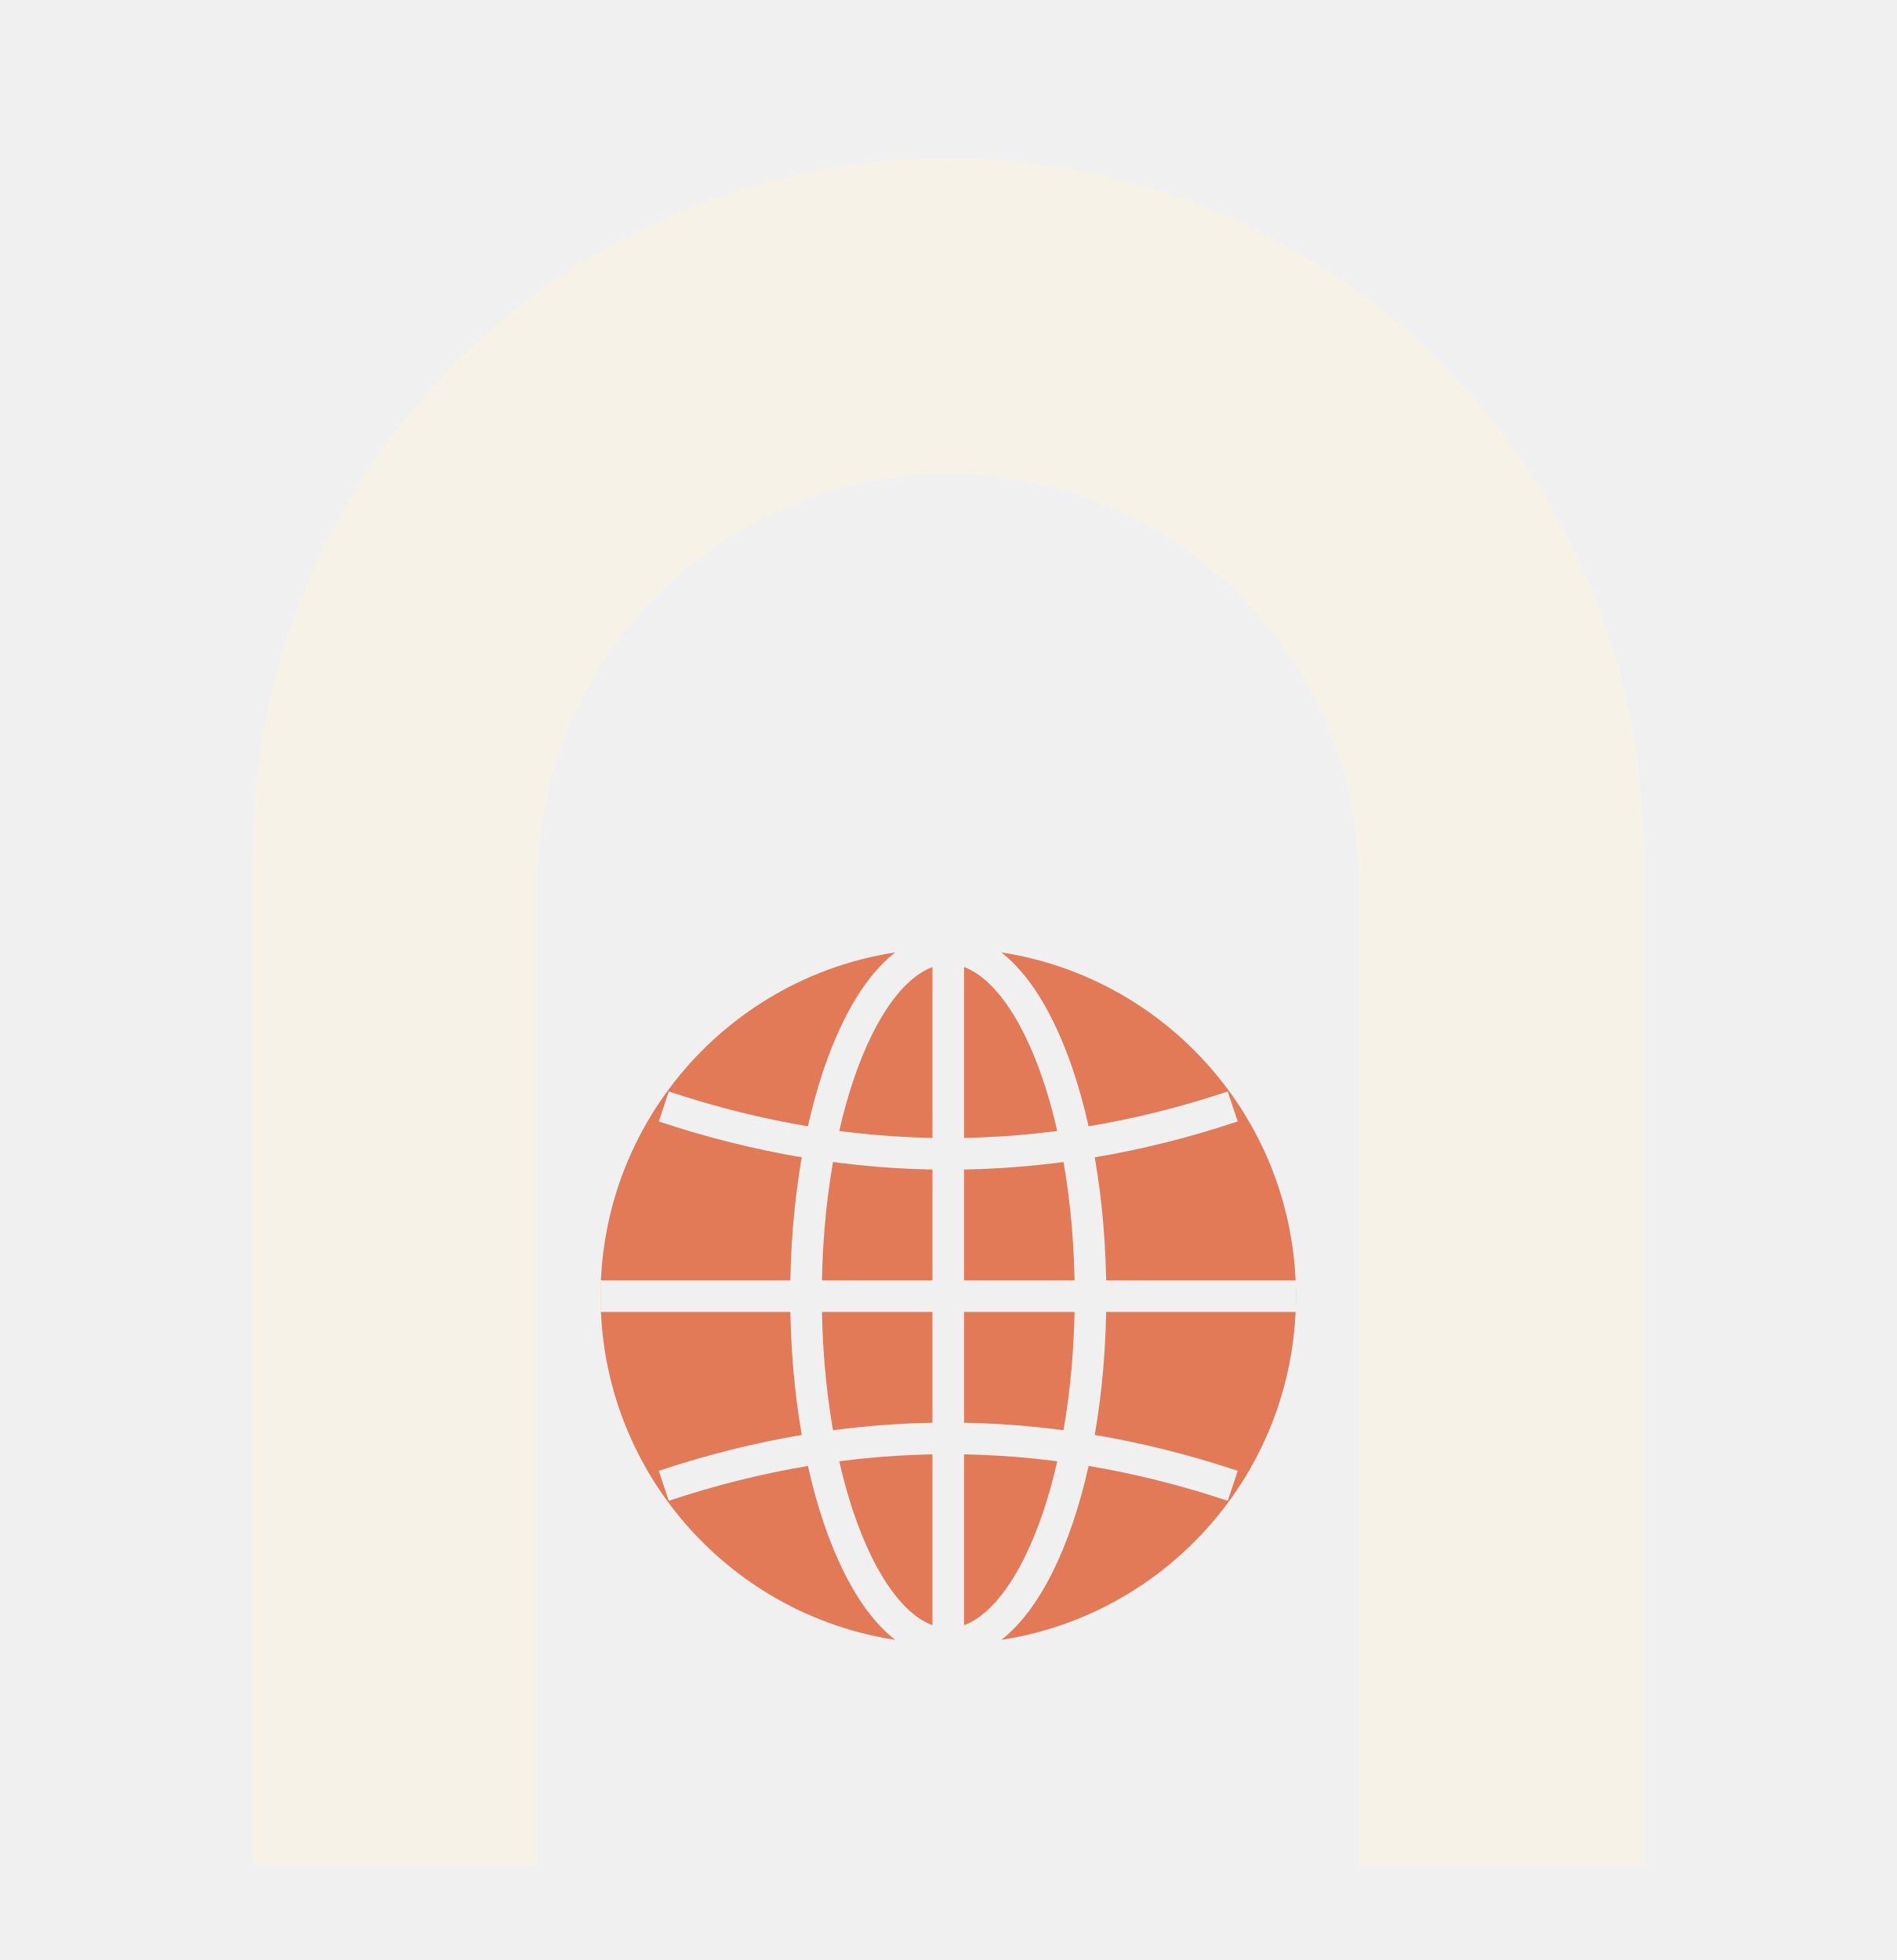
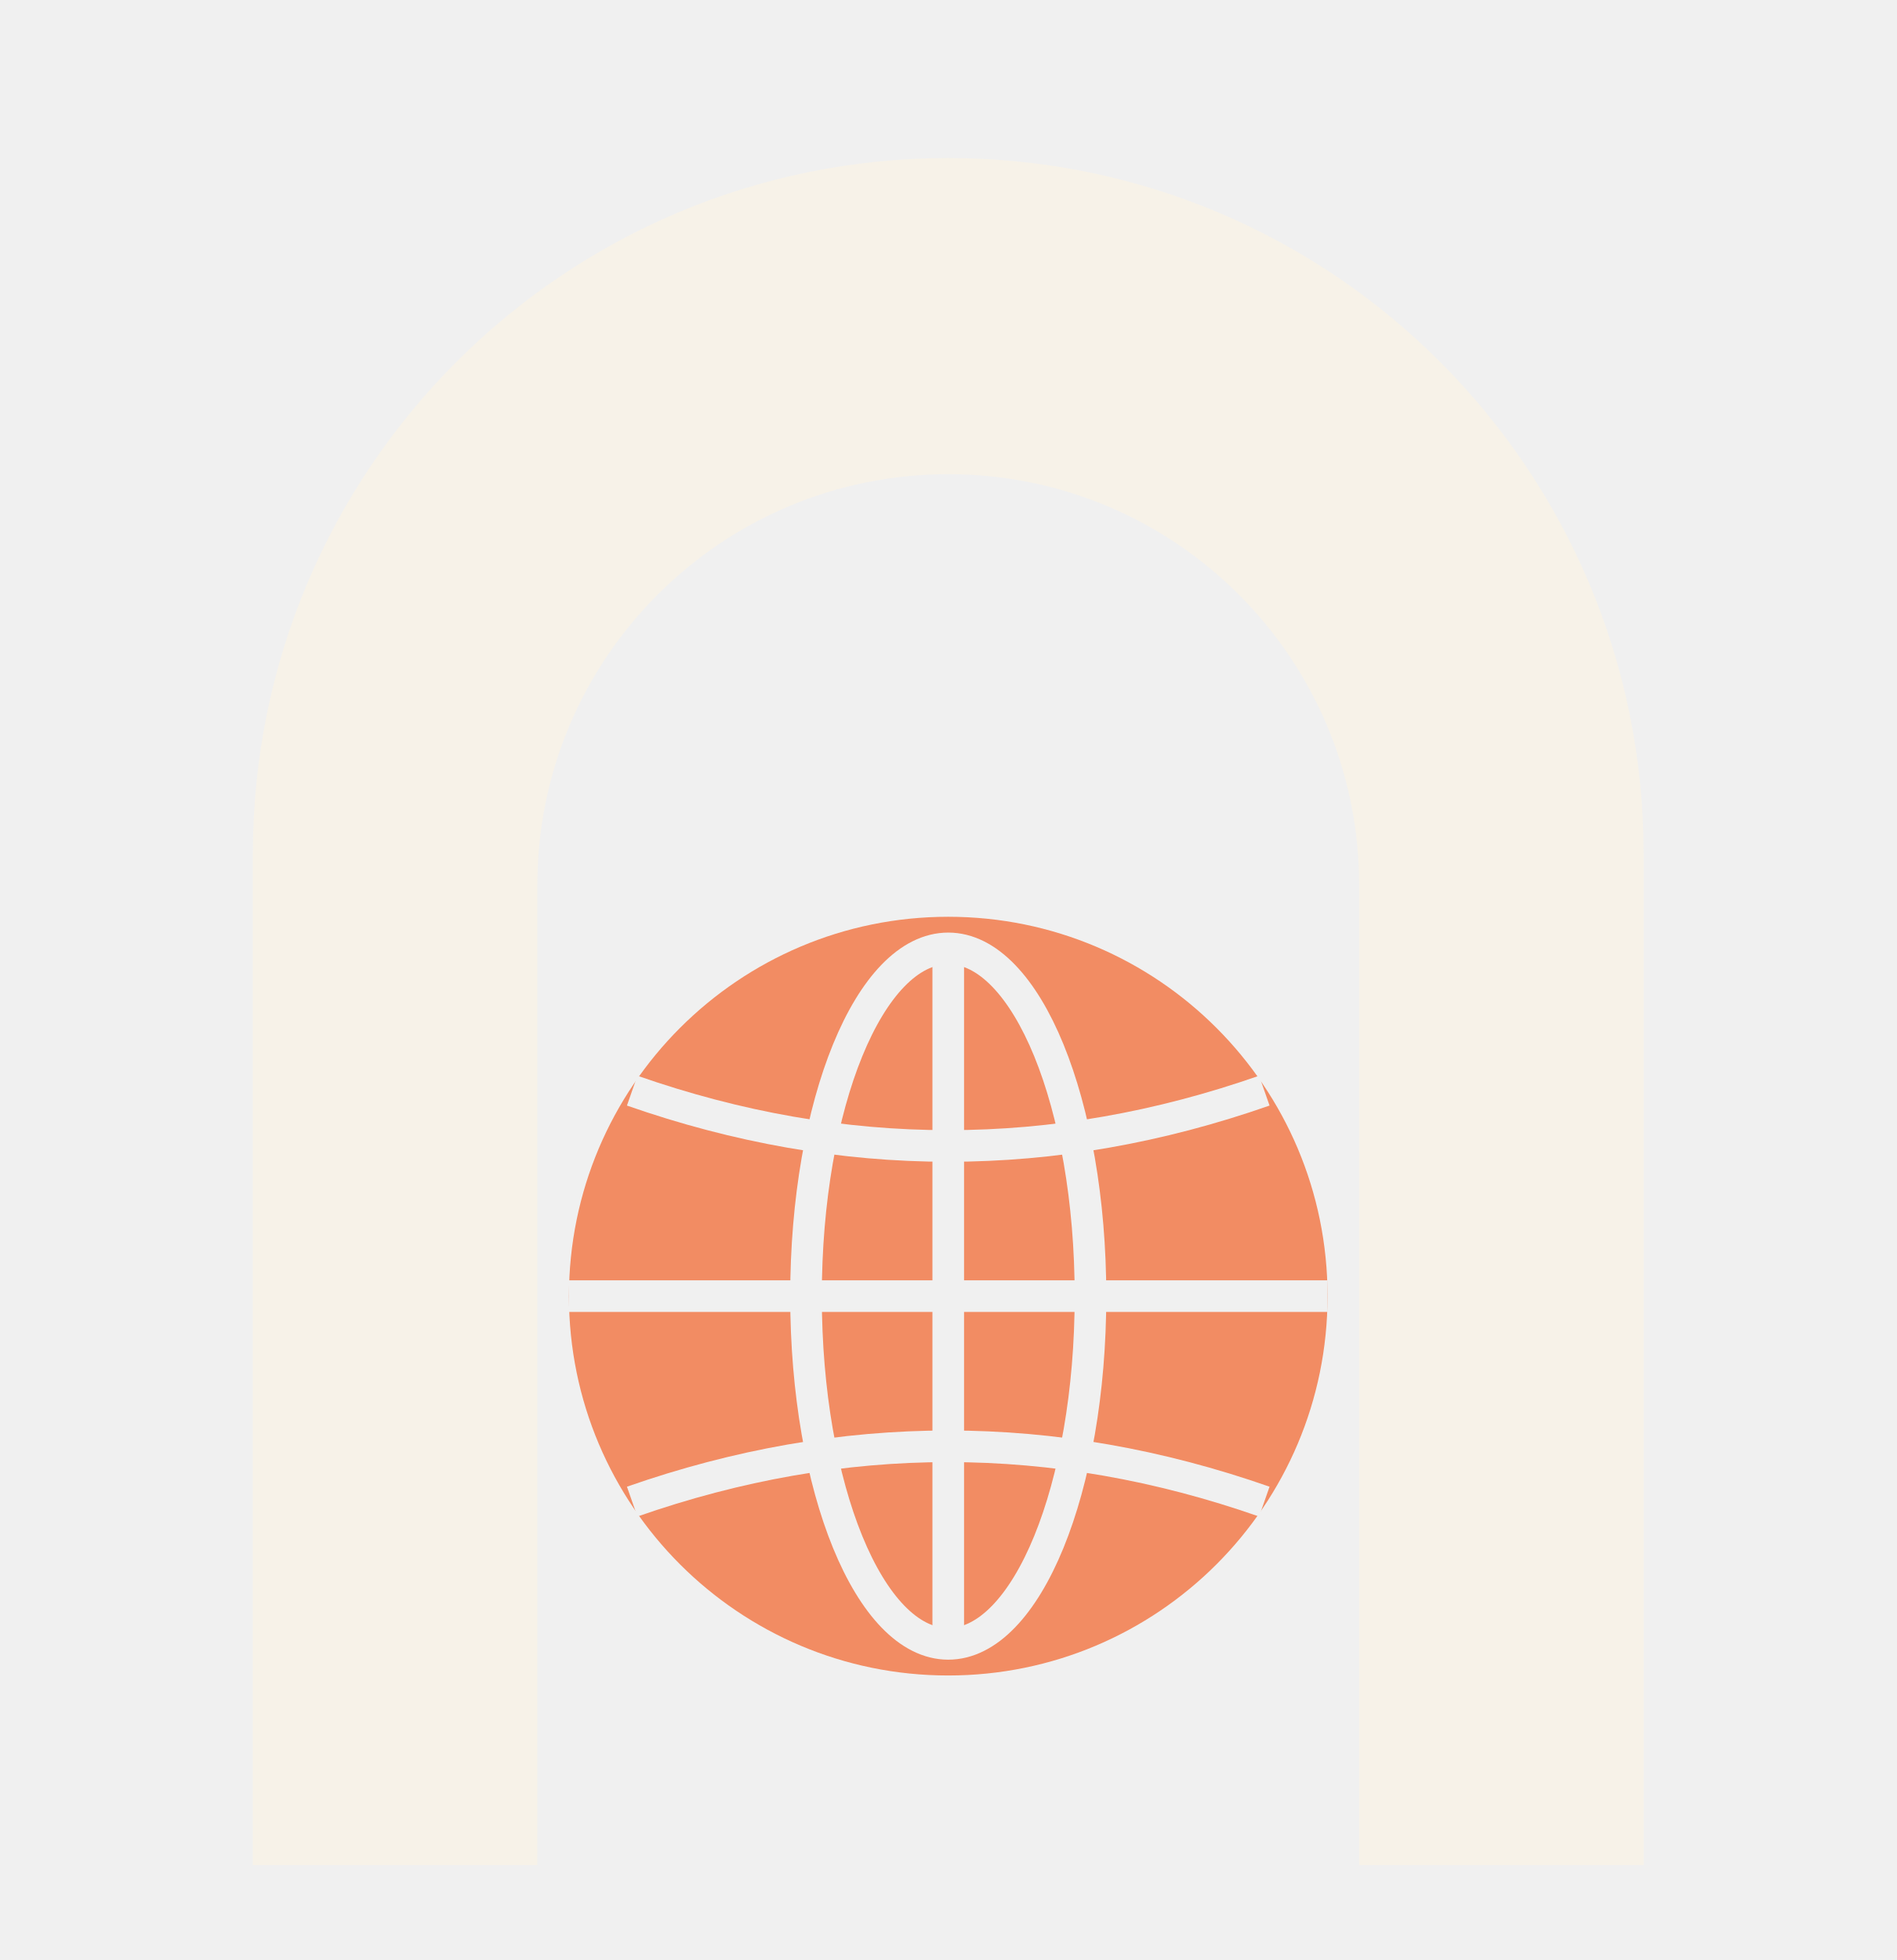
<svg xmlns="http://www.w3.org/2000/svg" viewBox="0 0 120 124" width="120" height="124" role="img" aria-label="MioTEM">
  <mask id="m1" maskUnits="userSpaceOnUse" x="0" y="0" width="120" height="124">
    <rect width="120" height="124" fill="#fff" />
    <g fill="none" stroke="#000" stroke-width="2">
      <ellipse cx="60" cy="82" rx="9" ry="22" />
      <line x1="60" y1="60" x2="60" y2="104" />
-       <line x1="38" y1="82" x2="82" y2="82" />
-       <path d="M42 70Q60 76 78 70M42 94Q60 88 78 94" />
+       <line x1="36" y1="82" x2="84" y2="82" />
+       <path d="M40 69Q60 76 80 69M40 95Q60 88 80 95" />
    </g>
  </mask>
  <path fill-rule="evenodd" fill="#F7F2E8" d="M16 118V54A44 44 0 0 1 104 54V118ZM34 118V56A26 26 0 0 1 86 56V118Z" />
-   <circle cx="60" cy="82" r="22" fill="#E27A58" mask="url(#m1)" />
+   <circle cx="60" cy="82" r="24" fill="#F28C63" mask="url(#m1)" />
</svg>
